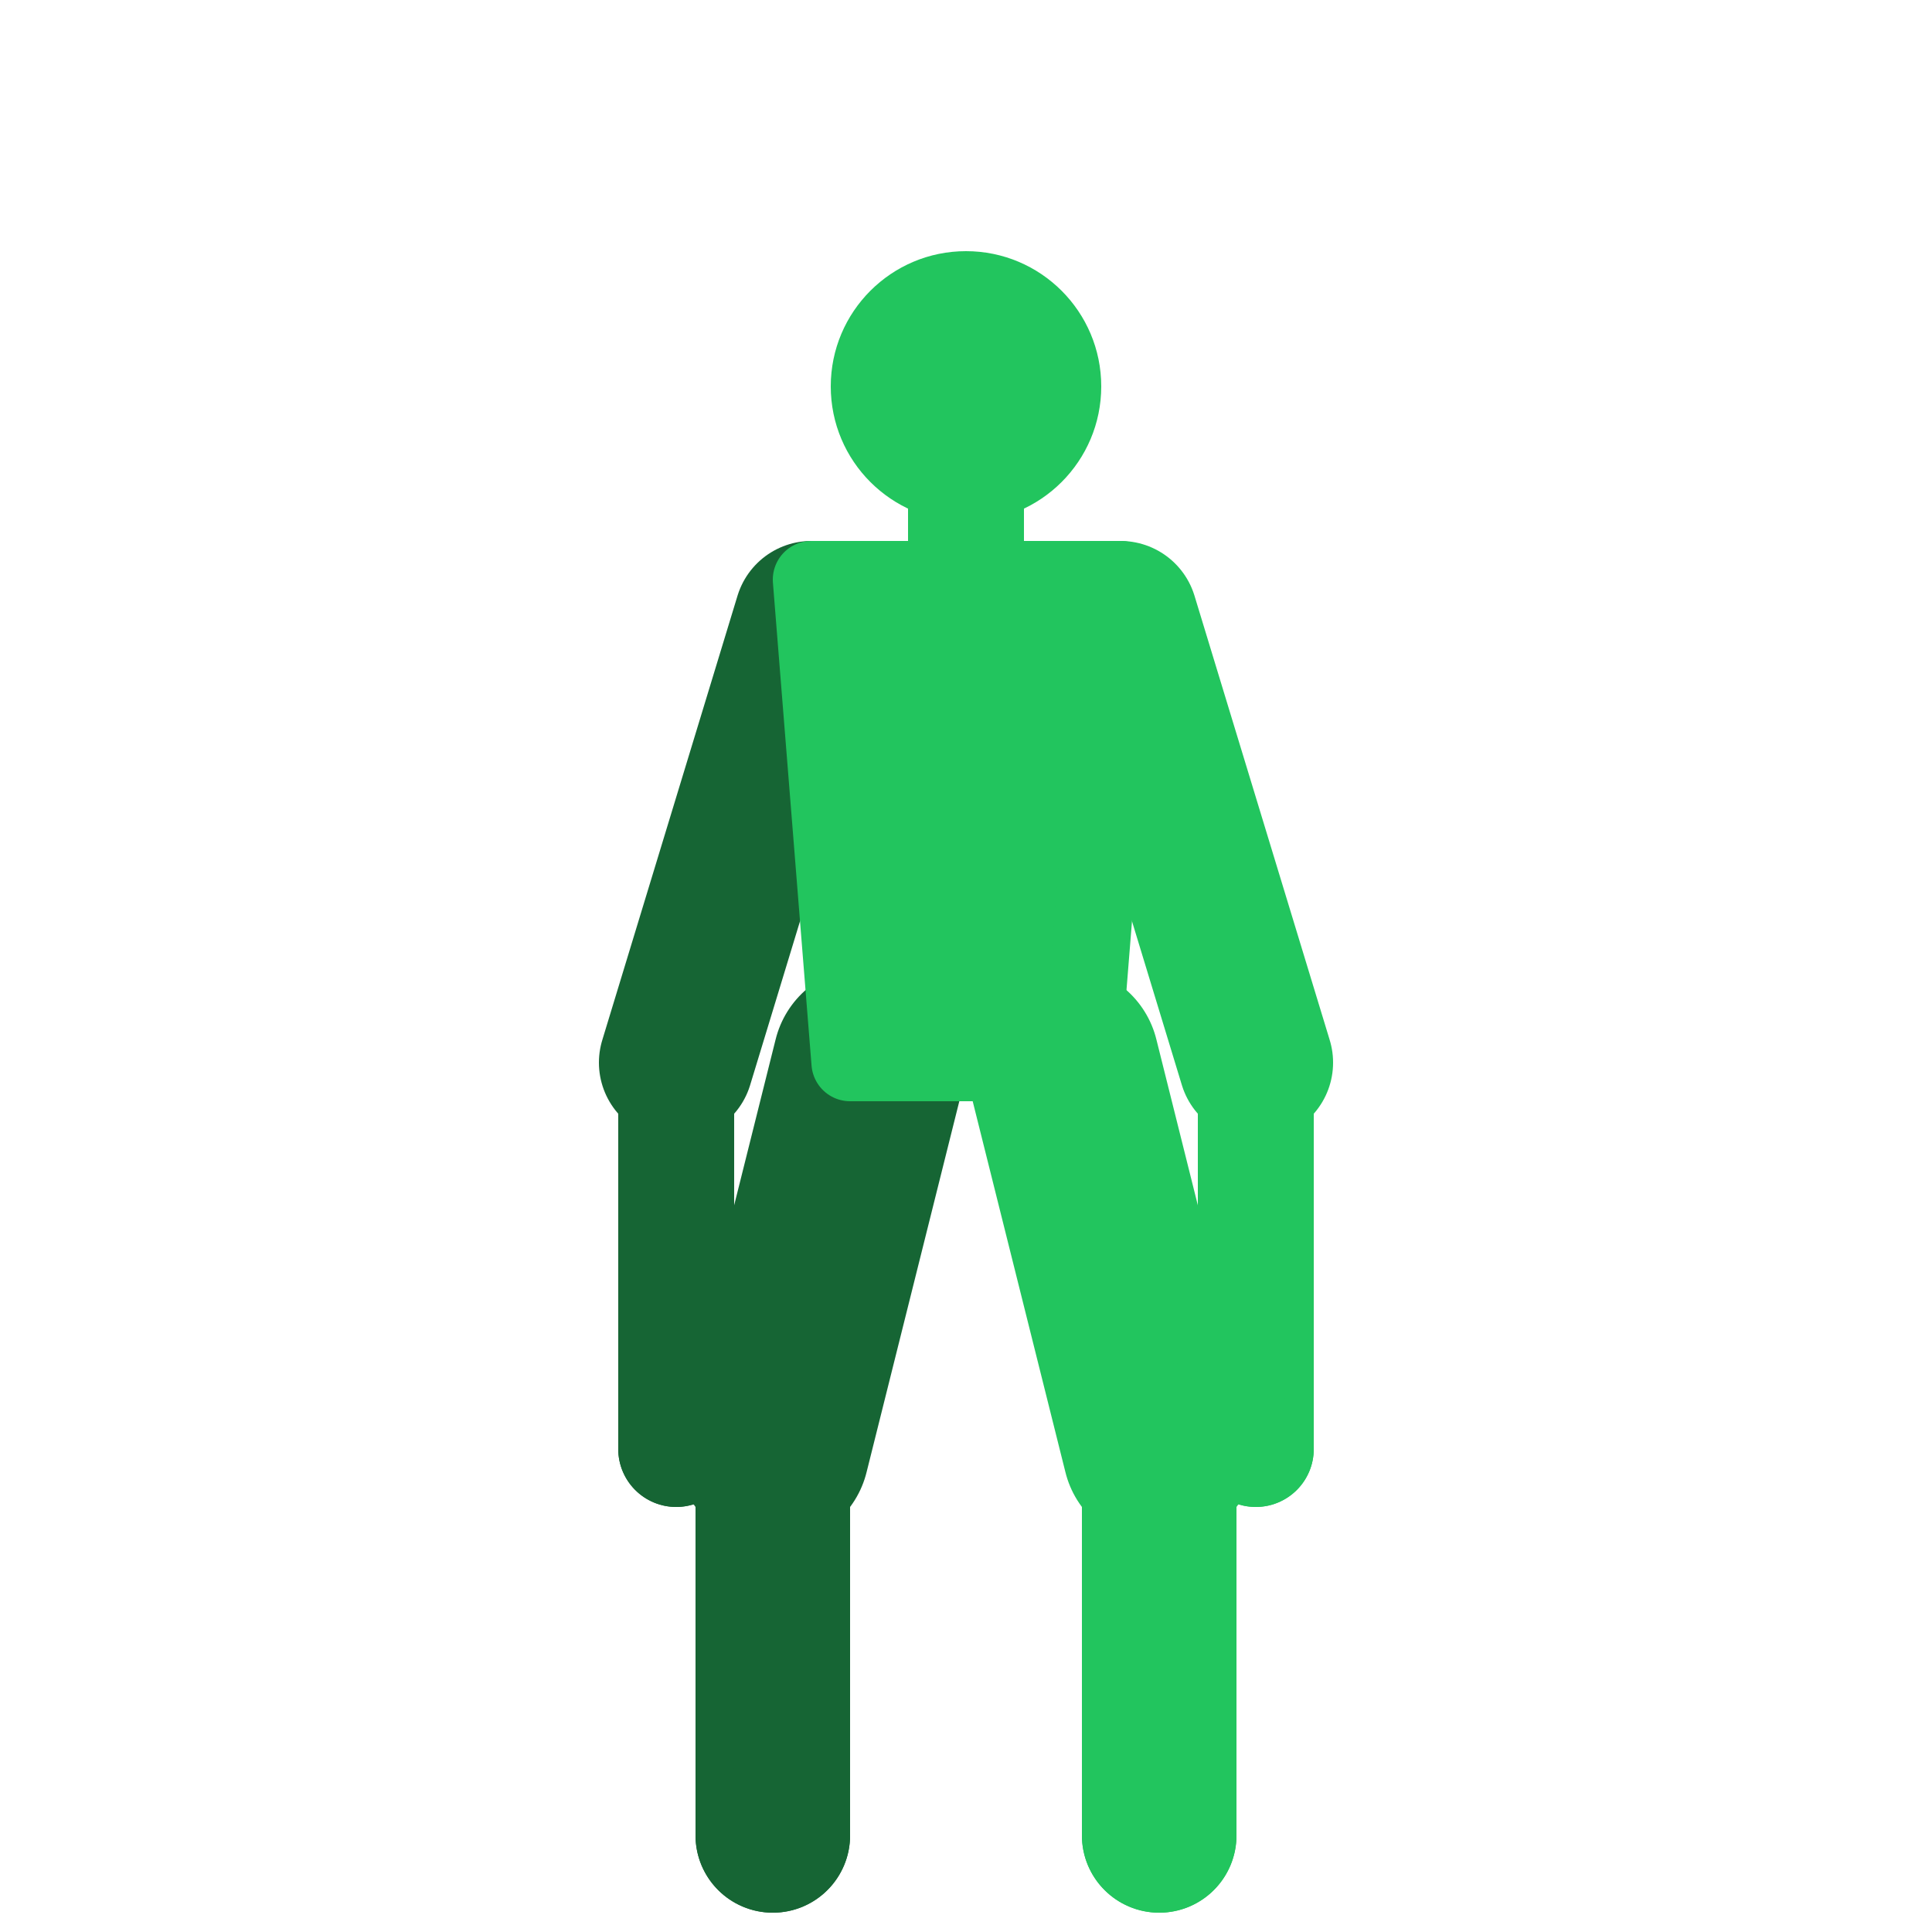
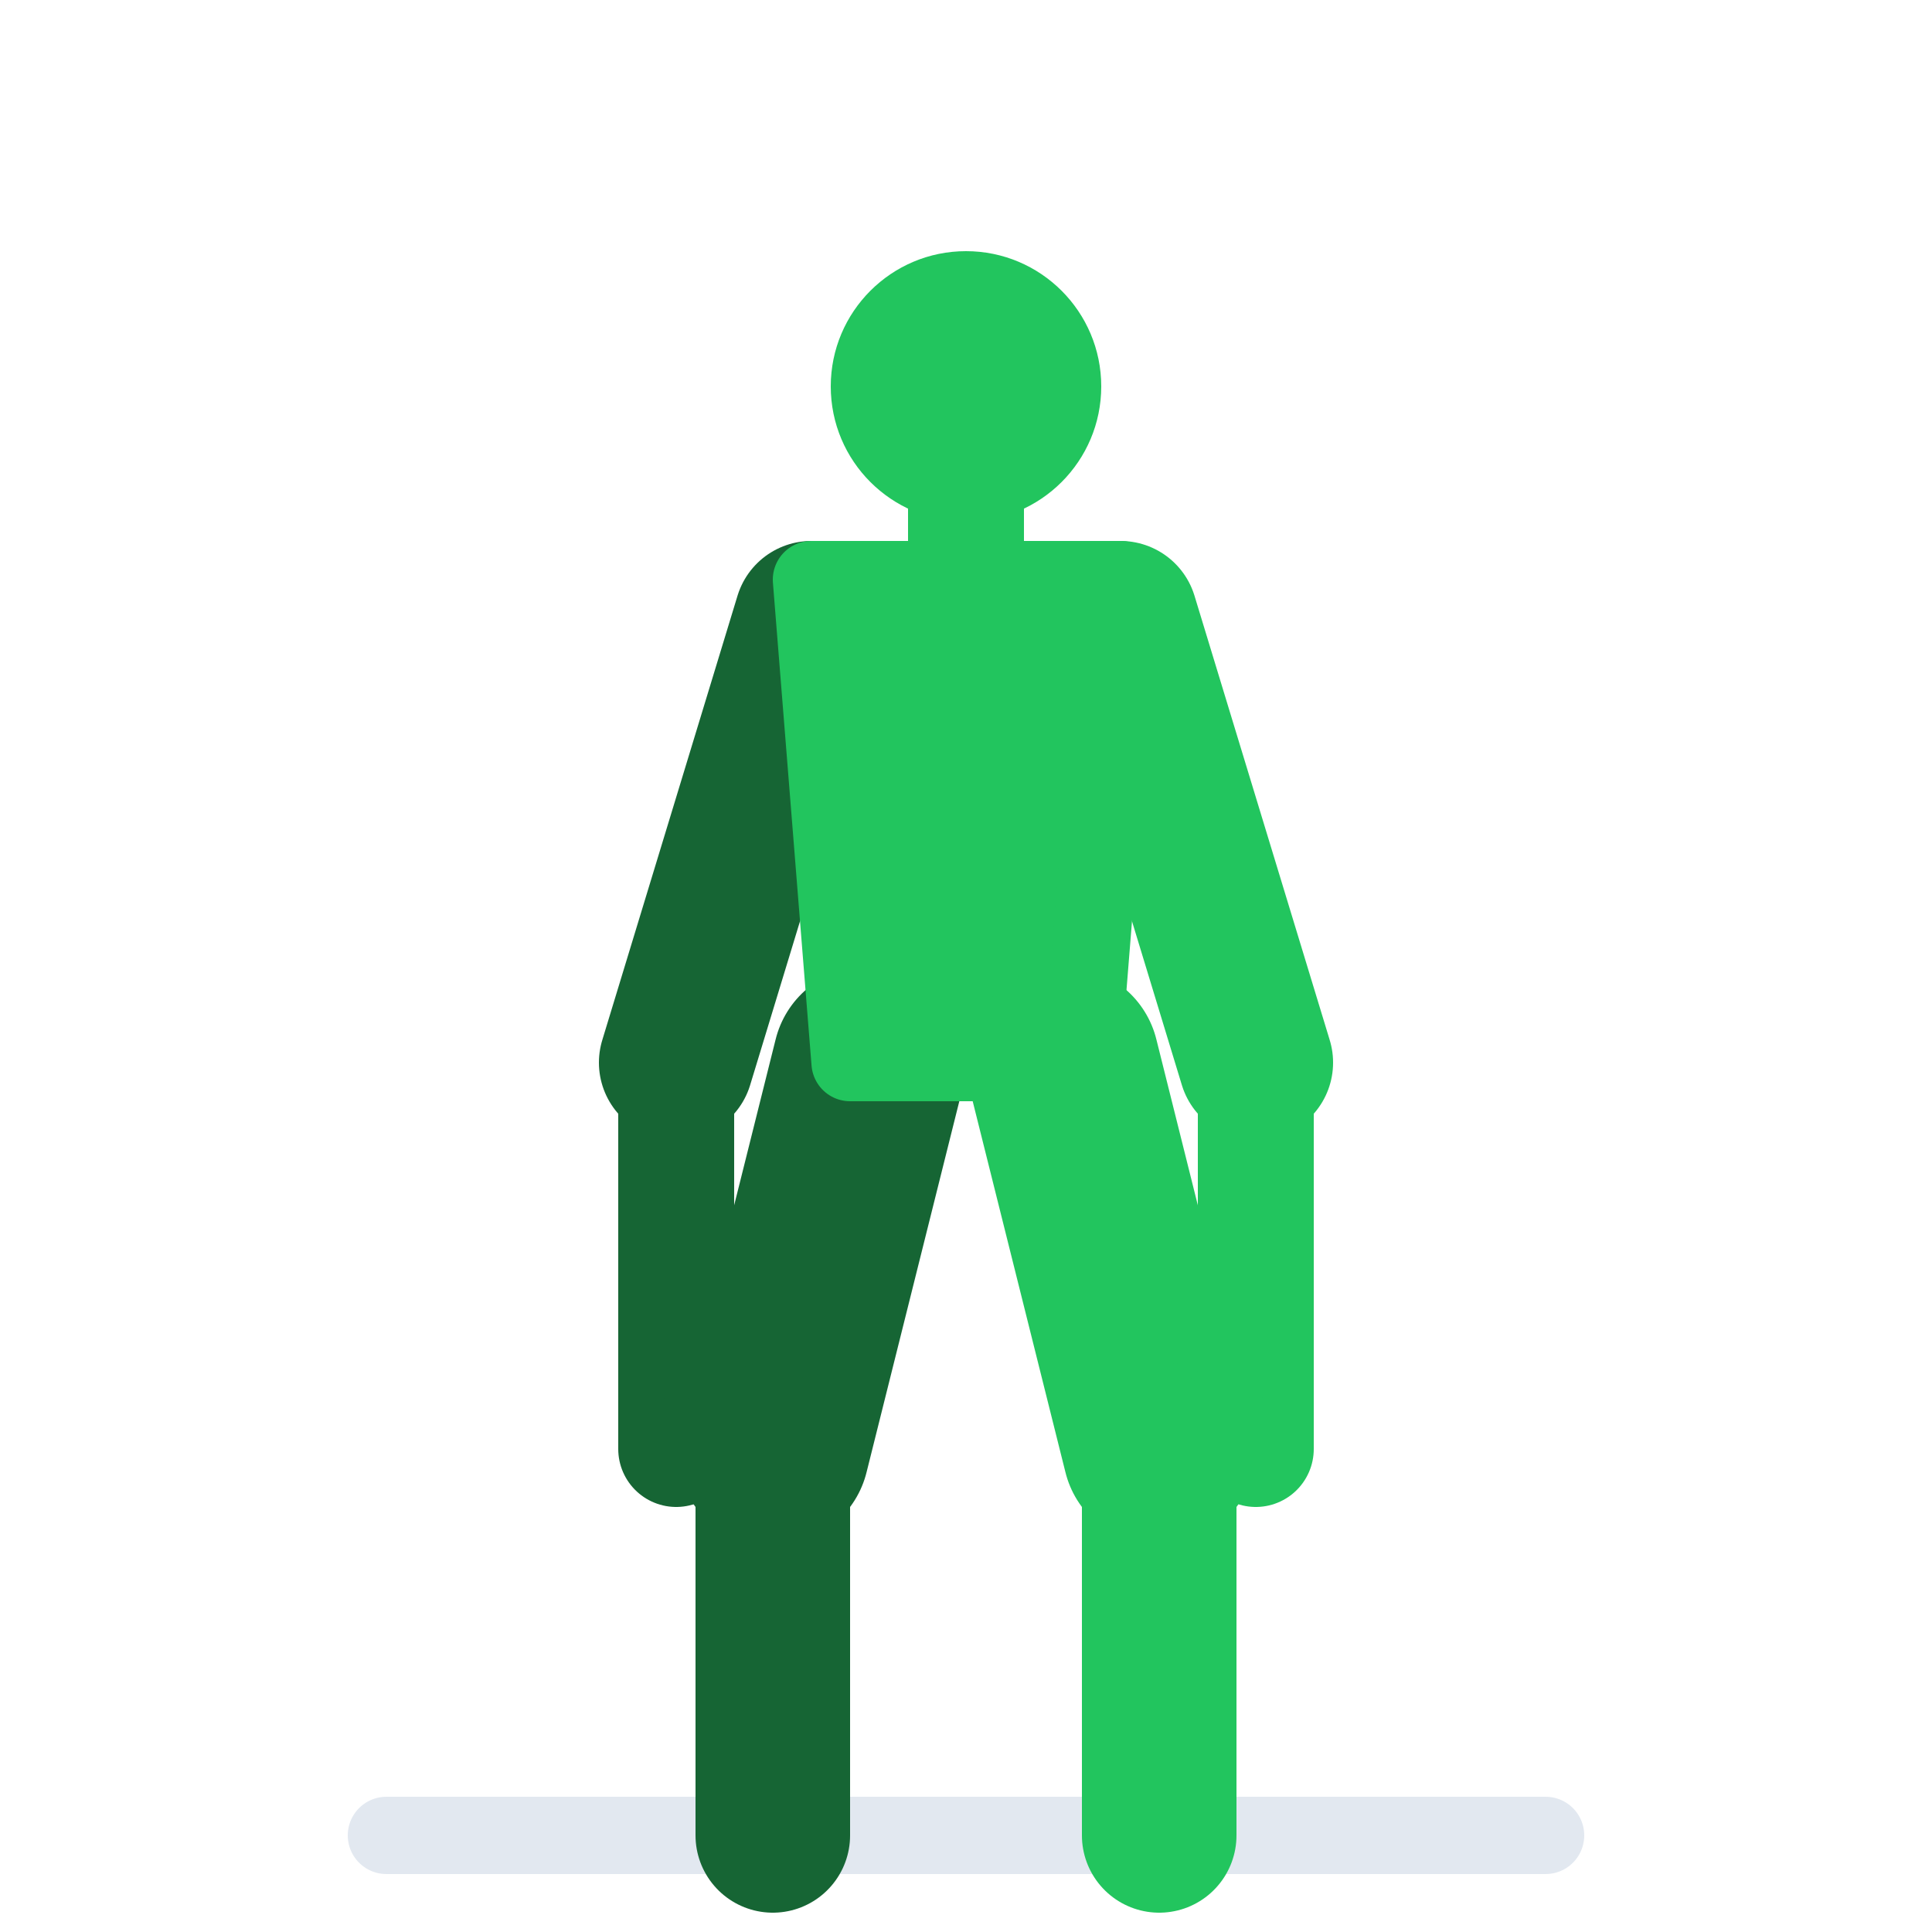
- <svg xmlns="http://www.w3.org/2000/svg" viewBox="0 0 100 100">
-   <line x1="45" y1="55" x2="40" y2="75" stroke="#166534" stroke-width="10" stroke-linecap="round" />
-   <circle cx="40" cy="75" r="4.5" fill="#166534" />
-   <line x1="40" y1="75" x2="40" y2="95" stroke="#166534" stroke-width="8" stroke-linecap="round" />
-   <circle cx="40" cy="95" r="4" fill="#166534" />
-   <line x1="42" y1="32" x2="35" y2="55" stroke="#166534" stroke-width="8" stroke-linecap="round" />
-   <circle cx="35" cy="55" r="3.6" fill="#166534" />
-   <line x1="35" y1="55" x2="35" y2="75" stroke="#166534" stroke-width="6" stroke-linecap="round" />
-   <circle cx="35" cy="75" r="3" fill="#166534" />
-   <circle cx="50" cy="20" r="7" fill="#22c55e" />
-   <line x1="50" y1="20" x2="50" y2="30" stroke="#22c55e" stroke-width="6" />
-   <path d="M42 30 L58 30 L56 55 L44 55 Z" fill="#22c55e" stroke="#22c55e" stroke-width="4" stroke-linejoin="round" />
-   <line x1="55" y1="55" x2="60" y2="75" stroke="#22c55e" stroke-width="10" stroke-linecap="round" />
-   <circle cx="60" cy="75" r="4.5" fill="#22c55e" />
-   <line x1="60" y1="75" x2="60" y2="95" stroke="#22c55e" stroke-width="8" stroke-linecap="round" />
-   <circle cx="60" cy="95" r="4" fill="#22c55e" />
-   <line x1="58" y1="32" x2="65" y2="55" stroke="#22c55e" stroke-width="8" stroke-linecap="round" />
-   <circle cx="65" cy="55" r="3.6" fill="#22c55e" />
-   <line x1="65" y1="55" x2="65" y2="75" stroke="#22c55e" stroke-width="6" stroke-linecap="round" />
-   <circle cx="65" cy="75" r="3" fill="#22c55e" />
+ <svg xmlns="http://www.w3.org/2000/svg" viewBox="0 0 100 100" style="color: #22c55e">
+   <g stroke-linejoin="round">
+     <line x1="20" y1="95" x2="80" y2="95" stroke="#e2e8f0" stroke-width="4" stroke-linecap="round" />
+     <line x1="45" y1="55" x2="40" y2="75" stroke="#166534" stroke-width="10" stroke-linecap="round" />
+     <circle cx="40" cy="75" r="4.5" fill="#166534" />
+     <line x1="40" y1="75" x2="40" y2="95" stroke="#166534" stroke-width="8" stroke-linecap="round" />
+     <circle cx="40" cy="95" r="3.6" fill="#166534" />
+     <line x1="42" y1="32" x2="35" y2="55" stroke="#166534" stroke-width="8" stroke-linecap="round" />
+     <circle cx="35" cy="55" r="3.6" fill="#166534" />
+     <line x1="35" y1="55" x2="35" y2="75" stroke="#166534" stroke-width="6" stroke-linecap="round" />
+     <circle cx="35" cy="75" r="2.7" fill="#166534" />
+     <circle cx="50" cy="20" r="7" fill="#22c55e" />
+     <line x1="50" y1="20" x2="50" y2="30" stroke="#22c55e" stroke-width="6" />
+     <path d="M42 30 L58 30 L56 55 L44 55 Z" fill="#22c55e" stroke="#22c55e" stroke-width="4" stroke-linejoin="round" />
+     <line x1="55" y1="55" x2="60" y2="75" stroke="#22c55e" stroke-width="10" stroke-linecap="round" />
+     <circle cx="60" cy="75" r="4.5" fill="#22c55e" />
+     <line x1="60" y1="75" x2="60" y2="95" stroke="#22c55e" stroke-width="8" stroke-linecap="round" />
+     <circle cx="60" cy="95" r="3.6" fill="#22c55e" />
+     <line x1="58" y1="32" x2="65" y2="55" stroke="#22c55e" stroke-width="8" stroke-linecap="round" />
+     <circle cx="65" cy="55" r="3.6" fill="#22c55e" />
+     <line x1="65" y1="55" x2="65" y2="75" stroke="#22c55e" stroke-width="6" stroke-linecap="round" />
+     <circle cx="65" cy="75" r="2.7" fill="#22c55e" />
+   </g>
</svg>
